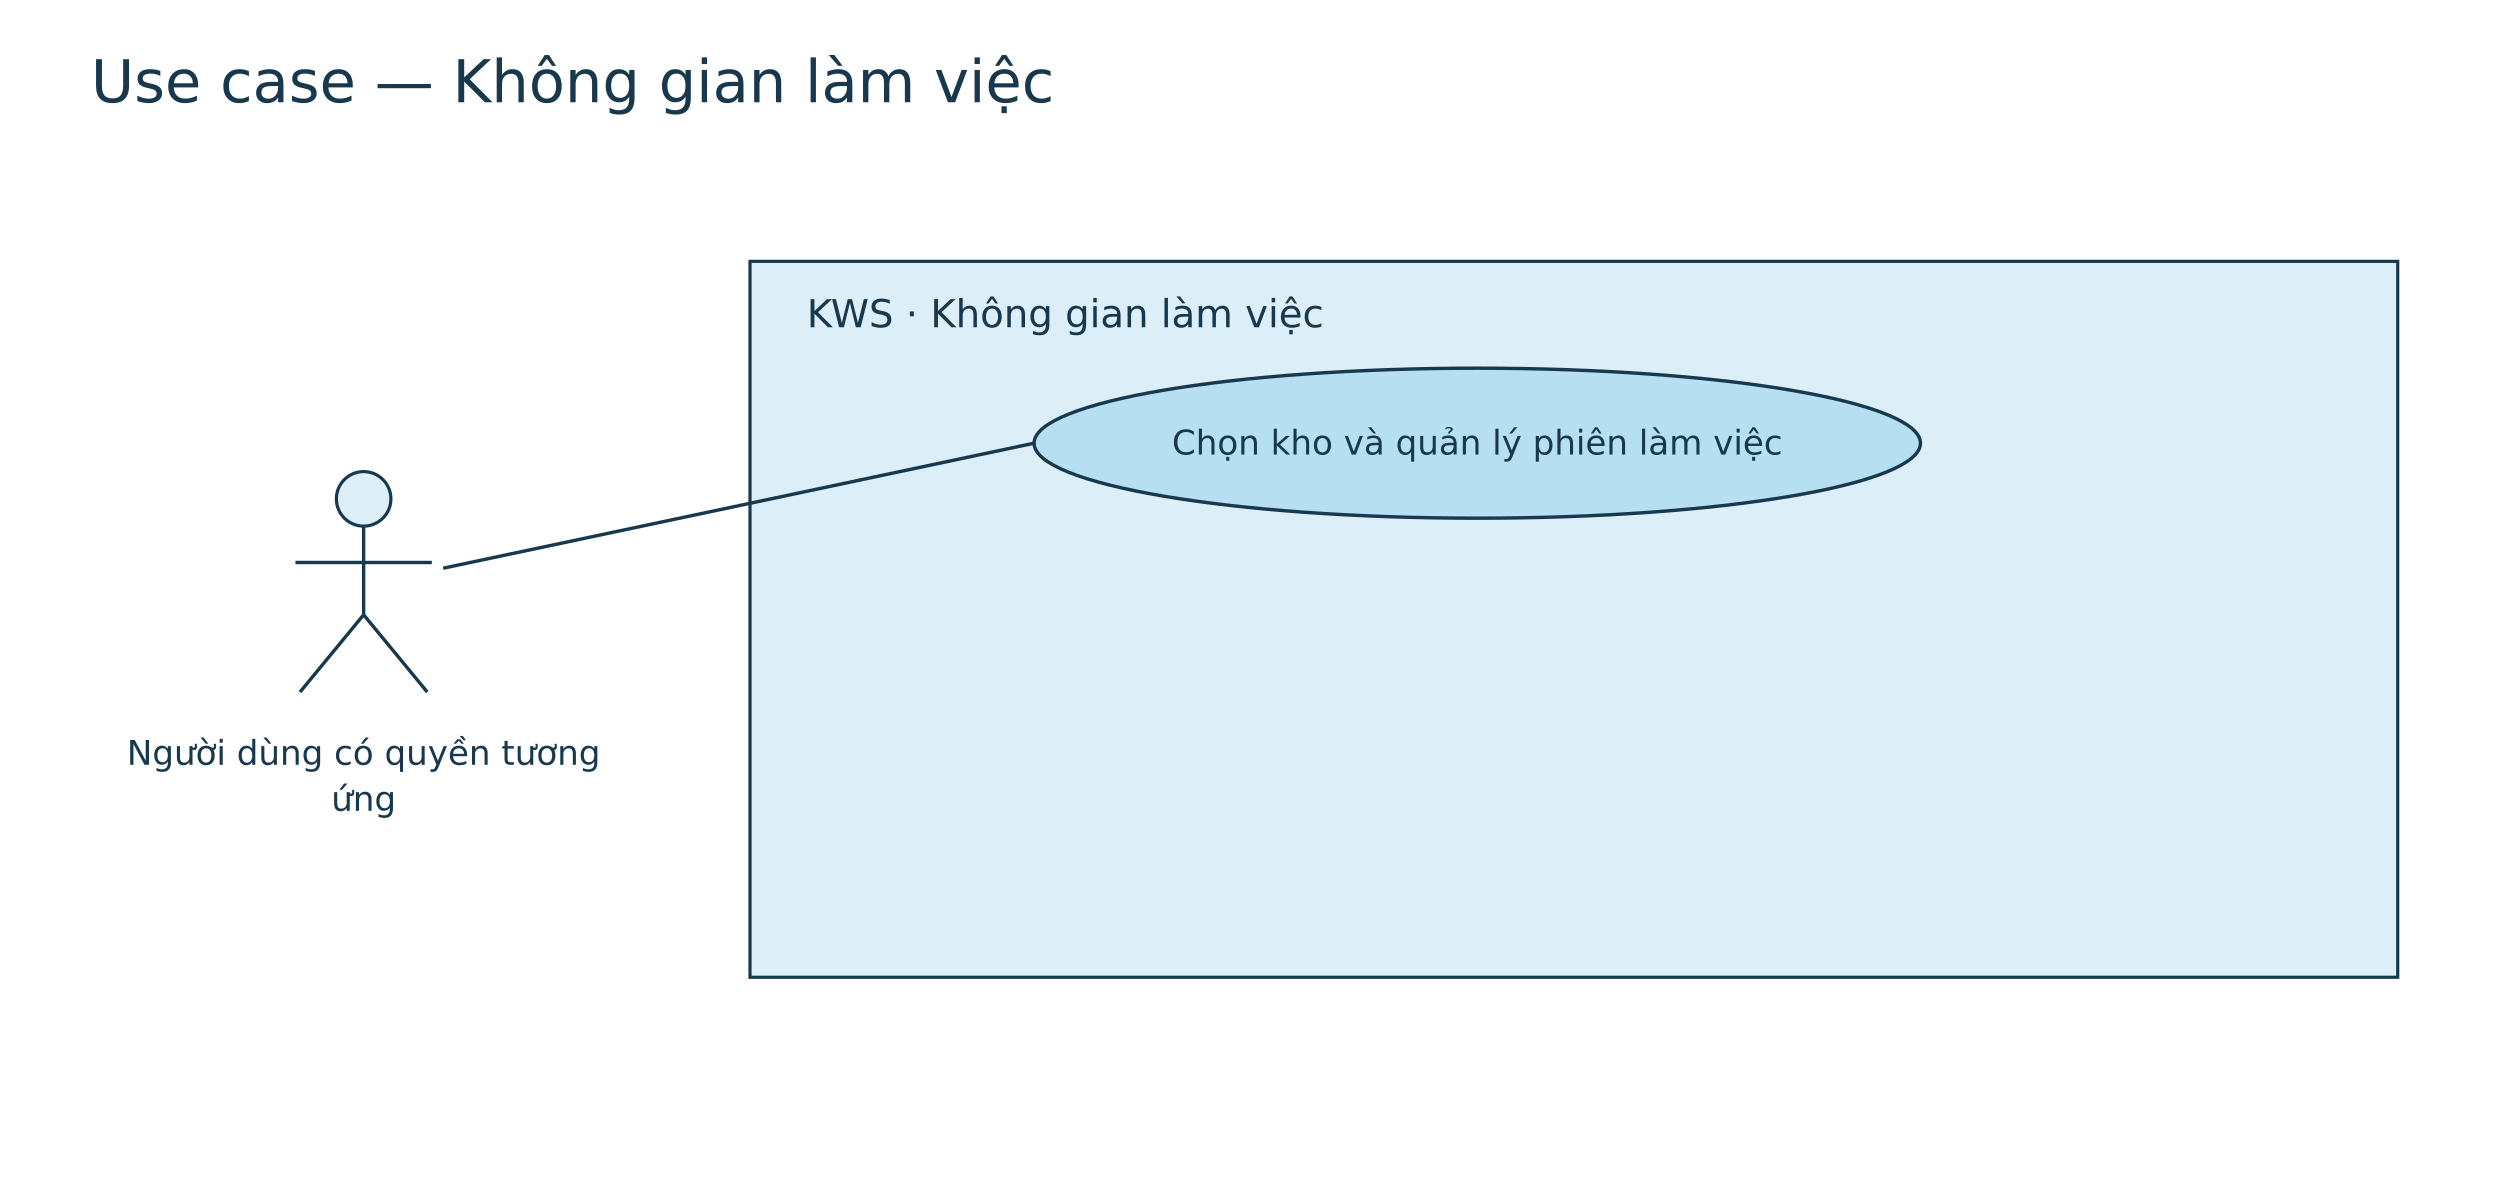
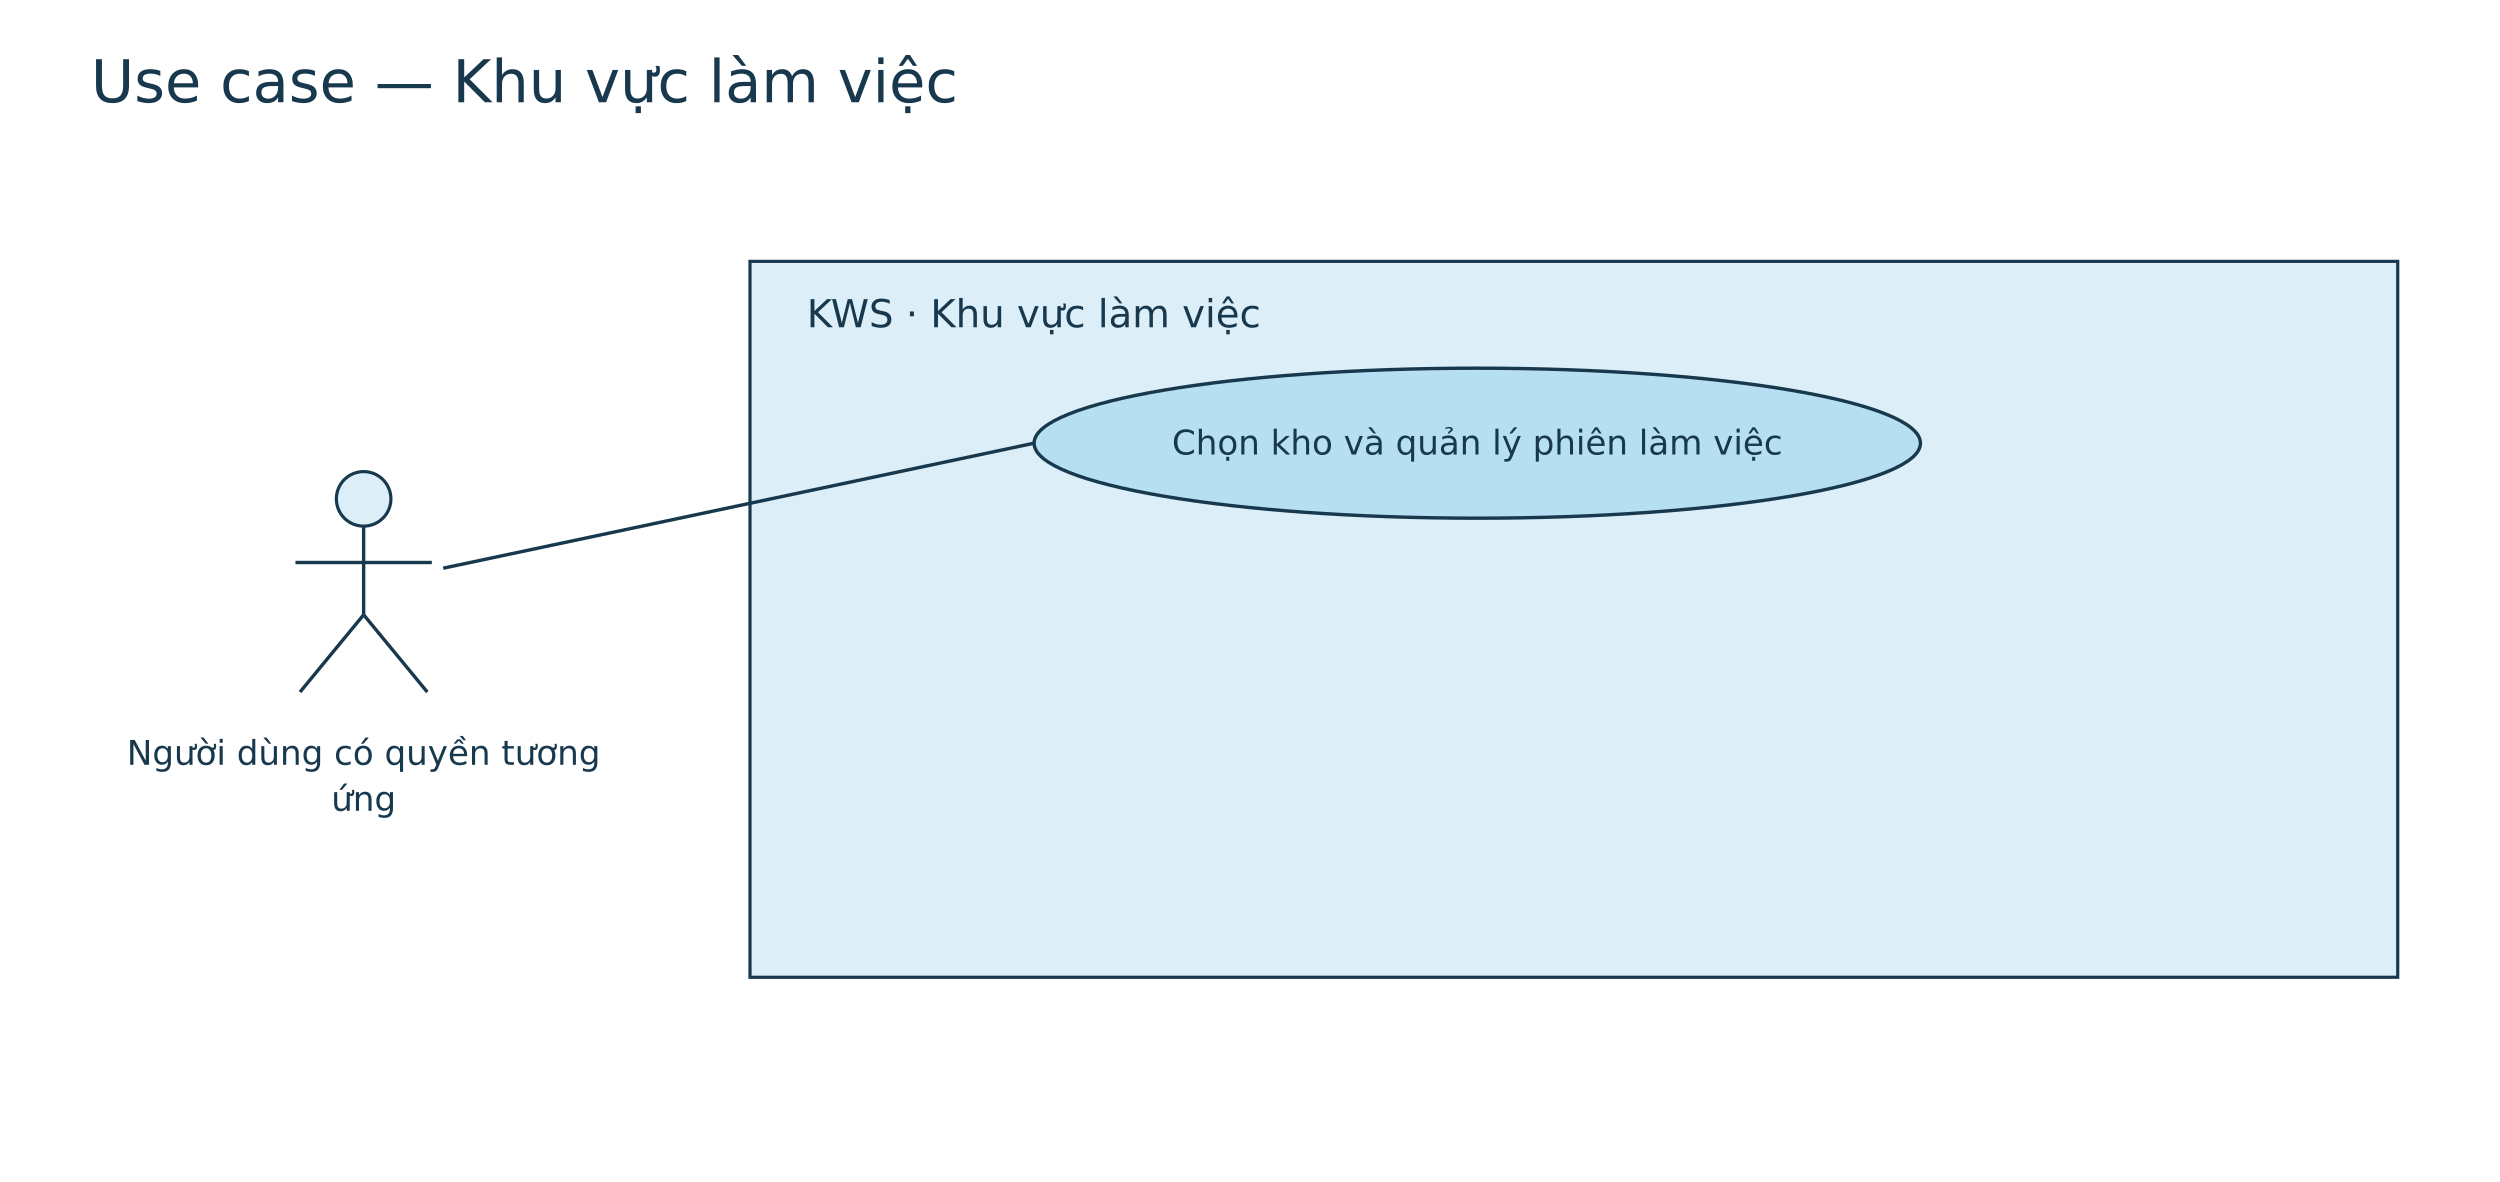
<svg xmlns="http://www.w3.org/2000/svg" width="1100" height="520" viewBox="0 0 1100 520">
-   <text font-family="DejaVu Sans" font-size="26" text-anchor="start" x="40" y="45.0" fill="#17384d">Use case — Không gian làm việc</text>
+   <text font-family="DejaVu Sans" font-size="26" text-anchor="start" x="40" y="45.0" fill="#17384d">Use case — Khu vực làm việc</text>
  <rect stroke-width="1.4" x="330" y="115" width="725" height="315" rx="0" fill="#dceef8" stroke="#17384d" />
-   <text font-family="DejaVu Sans" font-size="17" text-anchor="start" x="355" y="144.0" fill="#17384d">KWS · Không gian làm việc</text>
+   <text font-family="DejaVu Sans" font-size="17" text-anchor="start" x="355" y="144.0" fill="#17384d">KWS · Khu vực làm việc</text>
  <polyline stroke-width="1.5" points="195.0,250.0 455.0,195.0" fill="none" stroke="#17384d" />
  <ellipse stroke-width="1.4" cx="160.0" cy="219.5" rx="12.0" ry="12.0" fill="#dceef8" stroke="#17384d" />
  <polyline stroke-width="1.5" points="160.0,231.5 160.0,270.5" fill="none" stroke="#17384d" />
  <polyline stroke-width="1.5" points="130.0,247.5 190.0,247.5" fill="none" stroke="#17384d" />
  <polyline stroke-width="1.5" points="160.0,270.5 132.0,304.5" fill="none" stroke="#17384d" />
  <polyline stroke-width="1.5" points="160.0,270.5 188.0,304.5" fill="none" stroke="#17384d" />
  <text font-family="DejaVu Sans" font-size="15" text-anchor="middle" x="160.0" y="336.5" fill="#17384d">Người dùng có quyền tương</text>
  <text font-family="DejaVu Sans" font-size="15" text-anchor="middle" x="160.0" y="356.75" fill="#17384d">ứng</text>
  <ellipse stroke-width="1.5" cx="650.0" cy="195.0" rx="195.0" ry="33.0" fill="#b7dff2" stroke="#17384d" />
  <text font-family="DejaVu Sans" font-size="15" text-anchor="middle" x="650.0" y="200.0" fill="#17384d">Chọn kho và quản lý phiên làm việc</text>
</svg>
